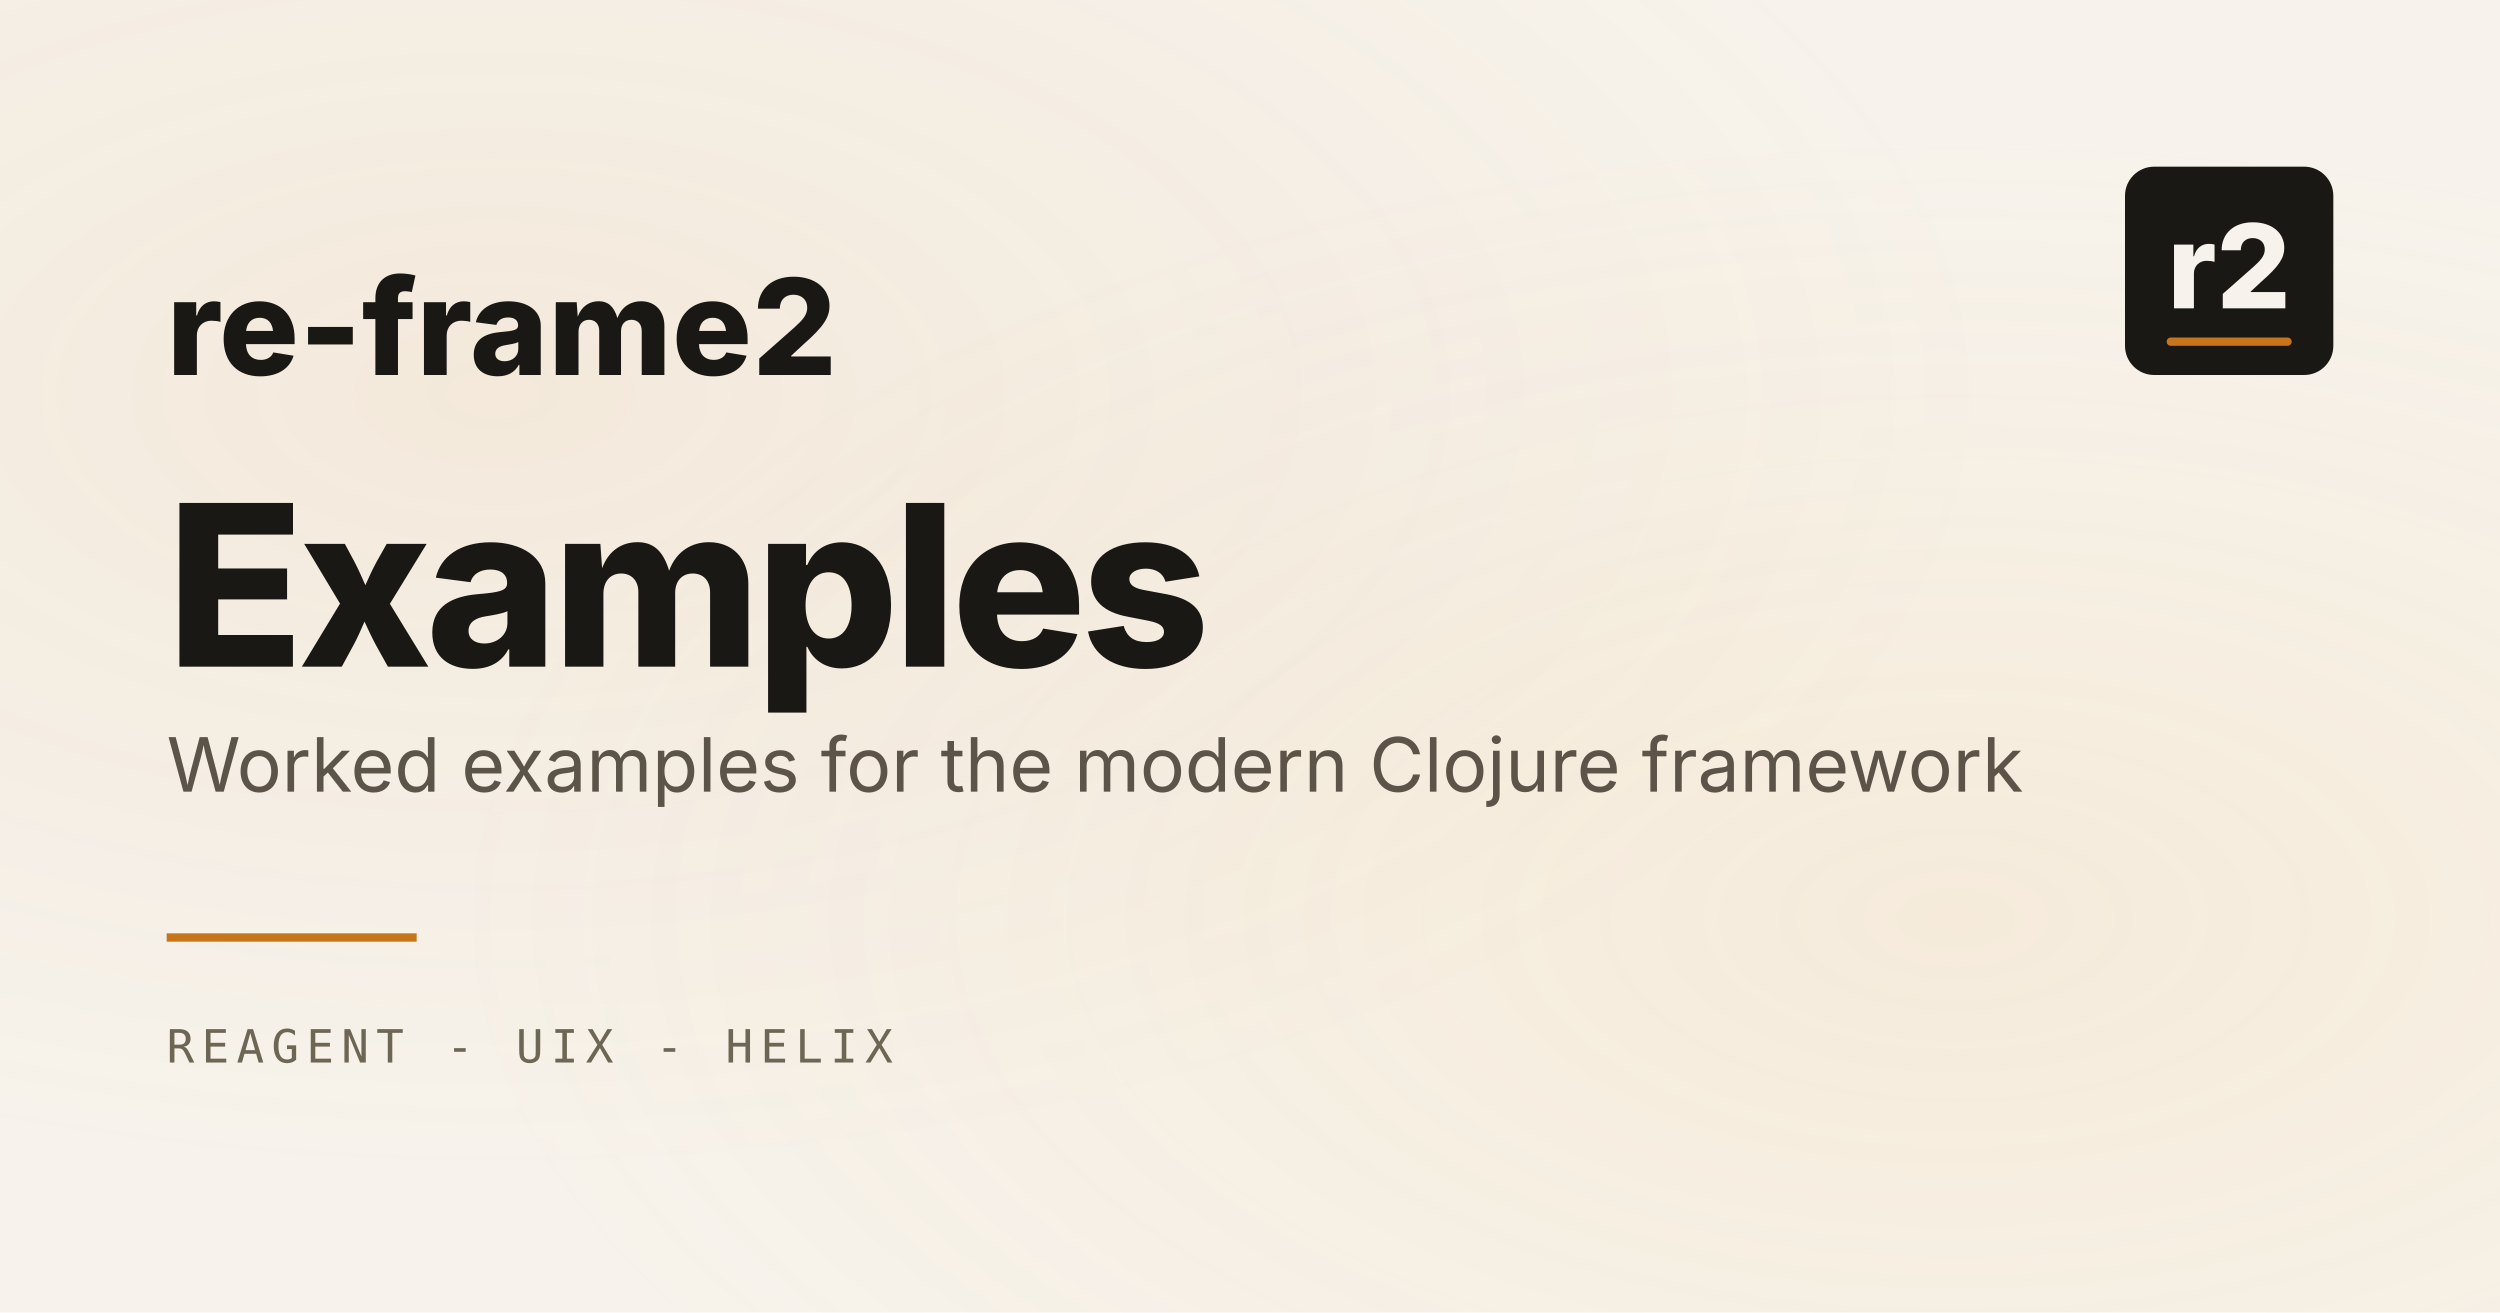
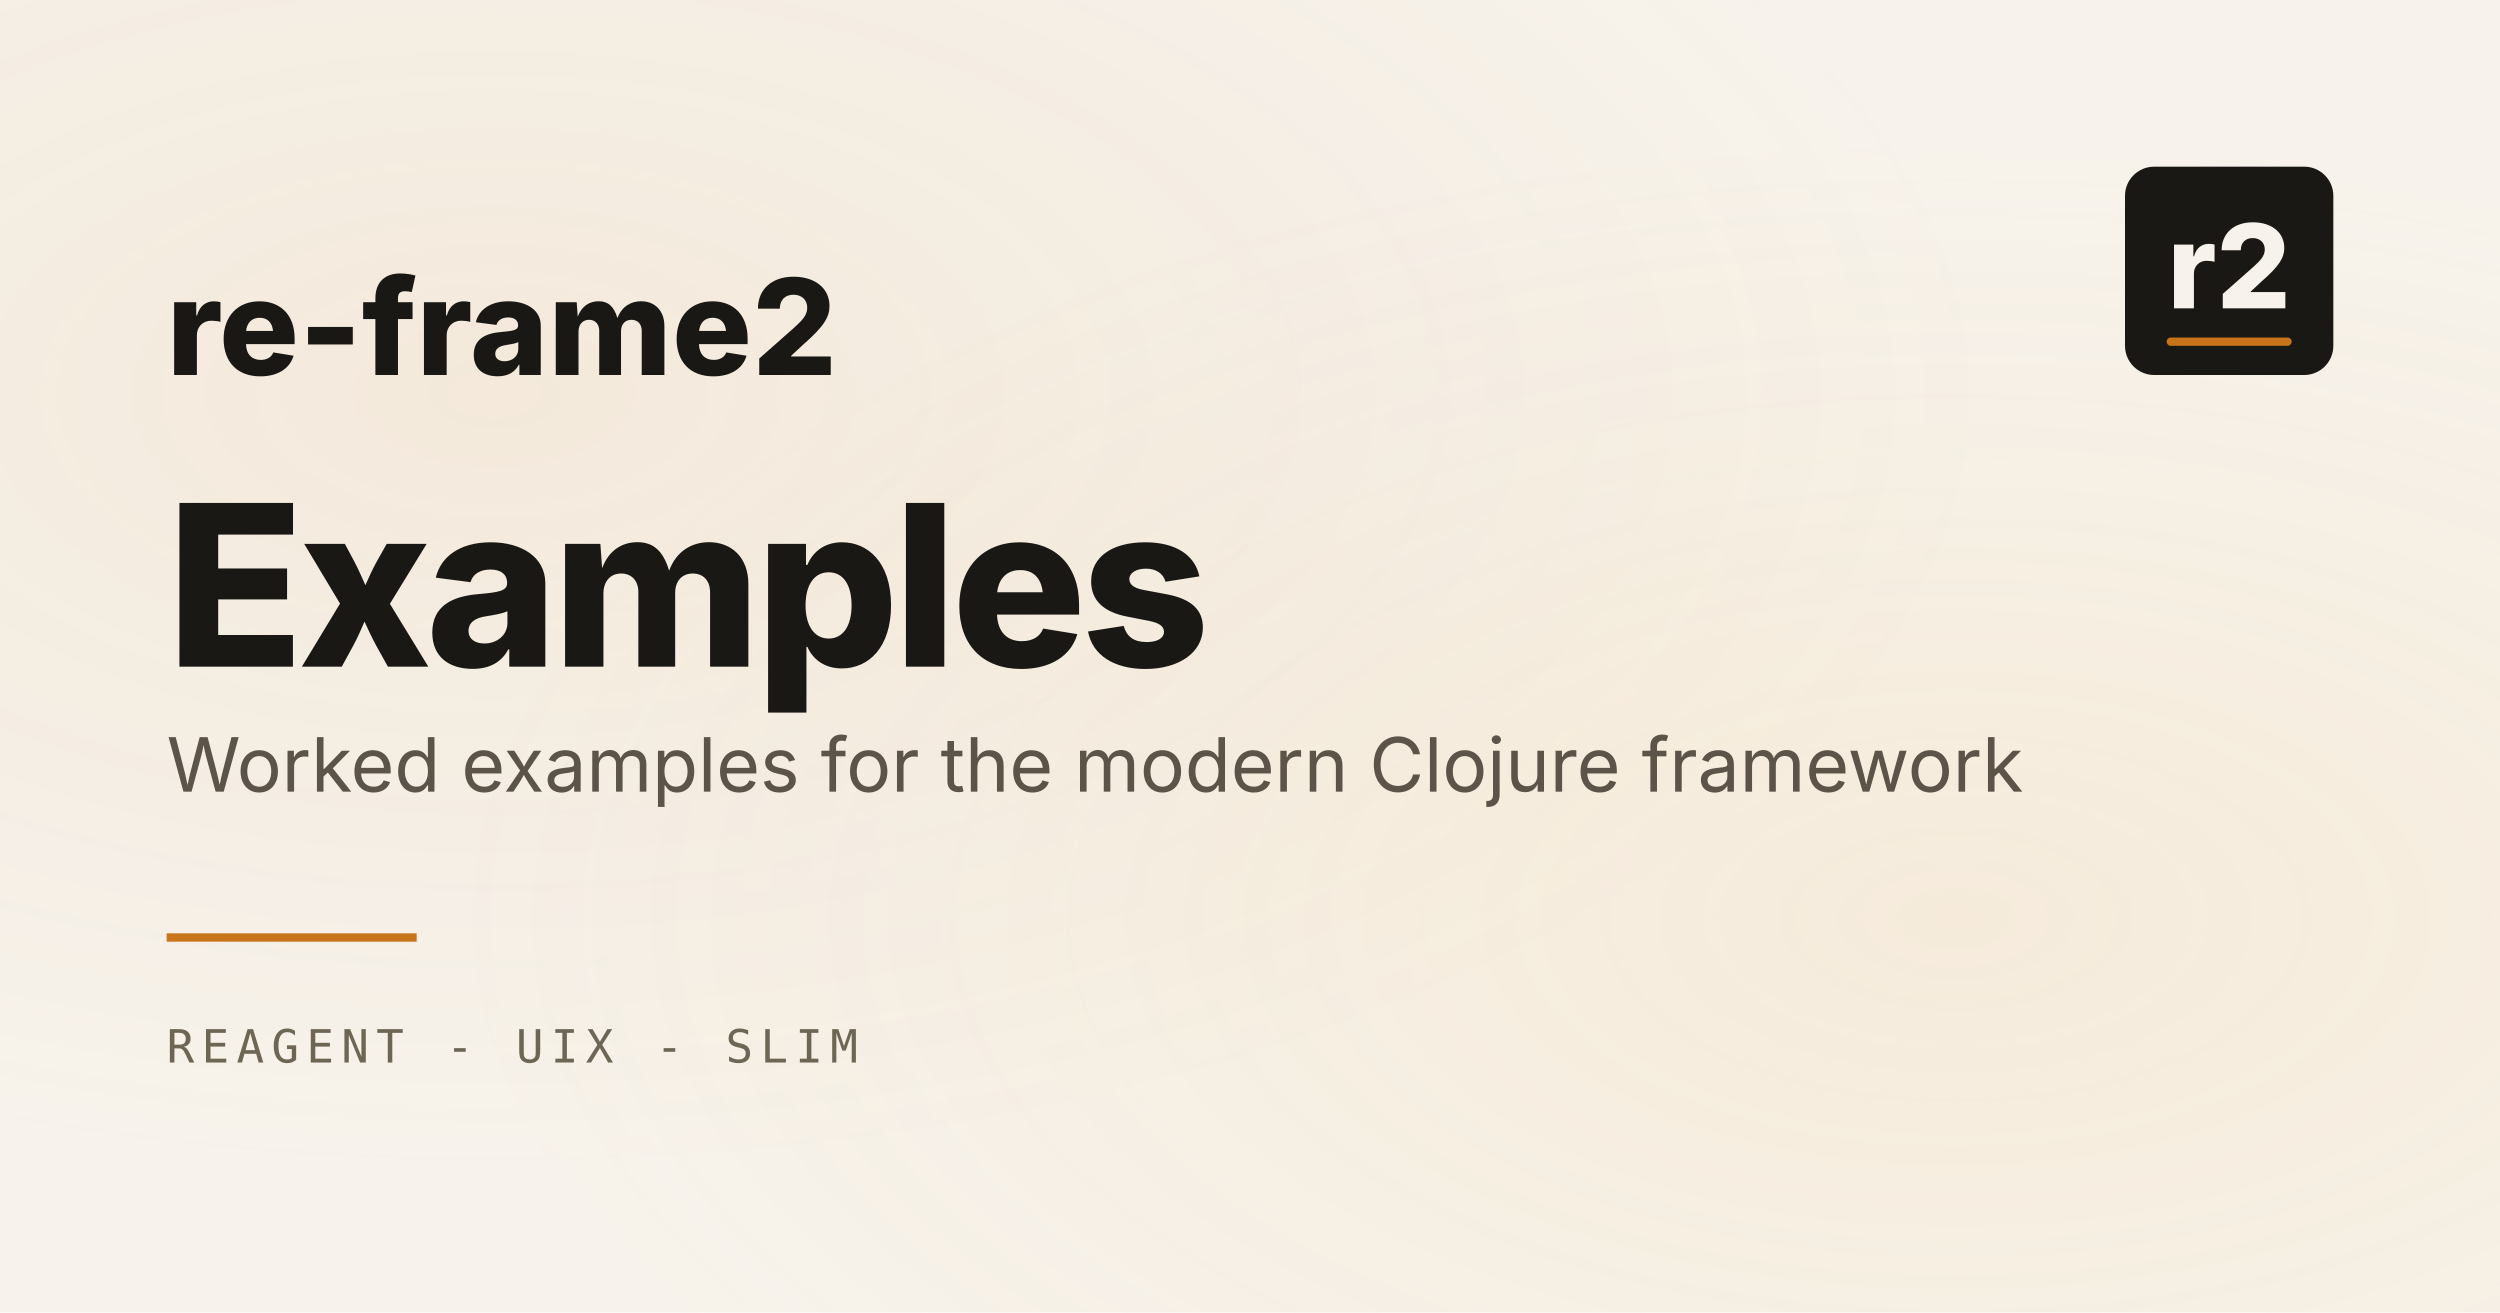
<svg xmlns="http://www.w3.org/2000/svg" viewBox="0 0 1200 630" width="1200" height="630">
  <defs>
    <radialGradient id="grain" cx="20%" cy="30%" r="60%">
      <stop offset="0%" stop-color="#C8741A" stop-opacity="0.08" />
      <stop offset="100%" stop-color="#C8741A" stop-opacity="0" />
    </radialGradient>
    <radialGradient id="grain2" cx="78%" cy="70%" r="60%">
      <stop offset="0%" stop-color="#E5A23D" stop-opacity="0.10" />
      <stop offset="100%" stop-color="#E5A23D" stop-opacity="0" />
    </radialGradient>
  </defs>
  <rect width="1200" height="630" fill="#F7F3EC" />
  <rect width="1200" height="630" fill="url(#grain)" />
  <rect width="1200" height="630" fill="url(#grain2)" />
  <text x="80" y="180" font-family="'Inter', system-ui, sans-serif" font-size="64" font-weight="800" fill="#1A1814">re-frame2</text>
  <text x="80" y="320" font-family="'Inter', system-ui, sans-serif" font-size="108" font-weight="800" fill="#1A1814" letter-spacing="-0.025em">Examples</text>
  <text x="80" y="380" font-family="'Inter', system-ui, sans-serif" font-size="36" fill="#5C5448">Worked examples for the modern Clojure framework</text>
  <line x1="80" y1="450" x2="200" y2="450" stroke="#C8741A" stroke-width="4" />
-   <text x="80" y="510" font-family="'JetBrains Mono', ui-monospace, monospace" font-size="22" fill="#6E6654" letter-spacing="0.16em">REAGENT - UIX - HELIX</text>
+   <text x="80" y="510" font-family="'JetBrains Mono', ui-monospace, monospace" font-size="22" fill="#6E6654" letter-spacing="0.16em">REAGENT - UIX - SLIM</text>
  <g transform="translate(1020,80)">
    <rect width="100" height="100" rx="14" fill="#1A1814" />
    <text x="50" y="68" text-anchor="middle" font-family="'Inter', system-ui, sans-serif" font-size="56" font-weight="800" fill="#F7F3EC">r2</text>
    <rect x="20" y="82" width="60" height="4" rx="2" fill="#C8741A" />
  </g>
</svg>
